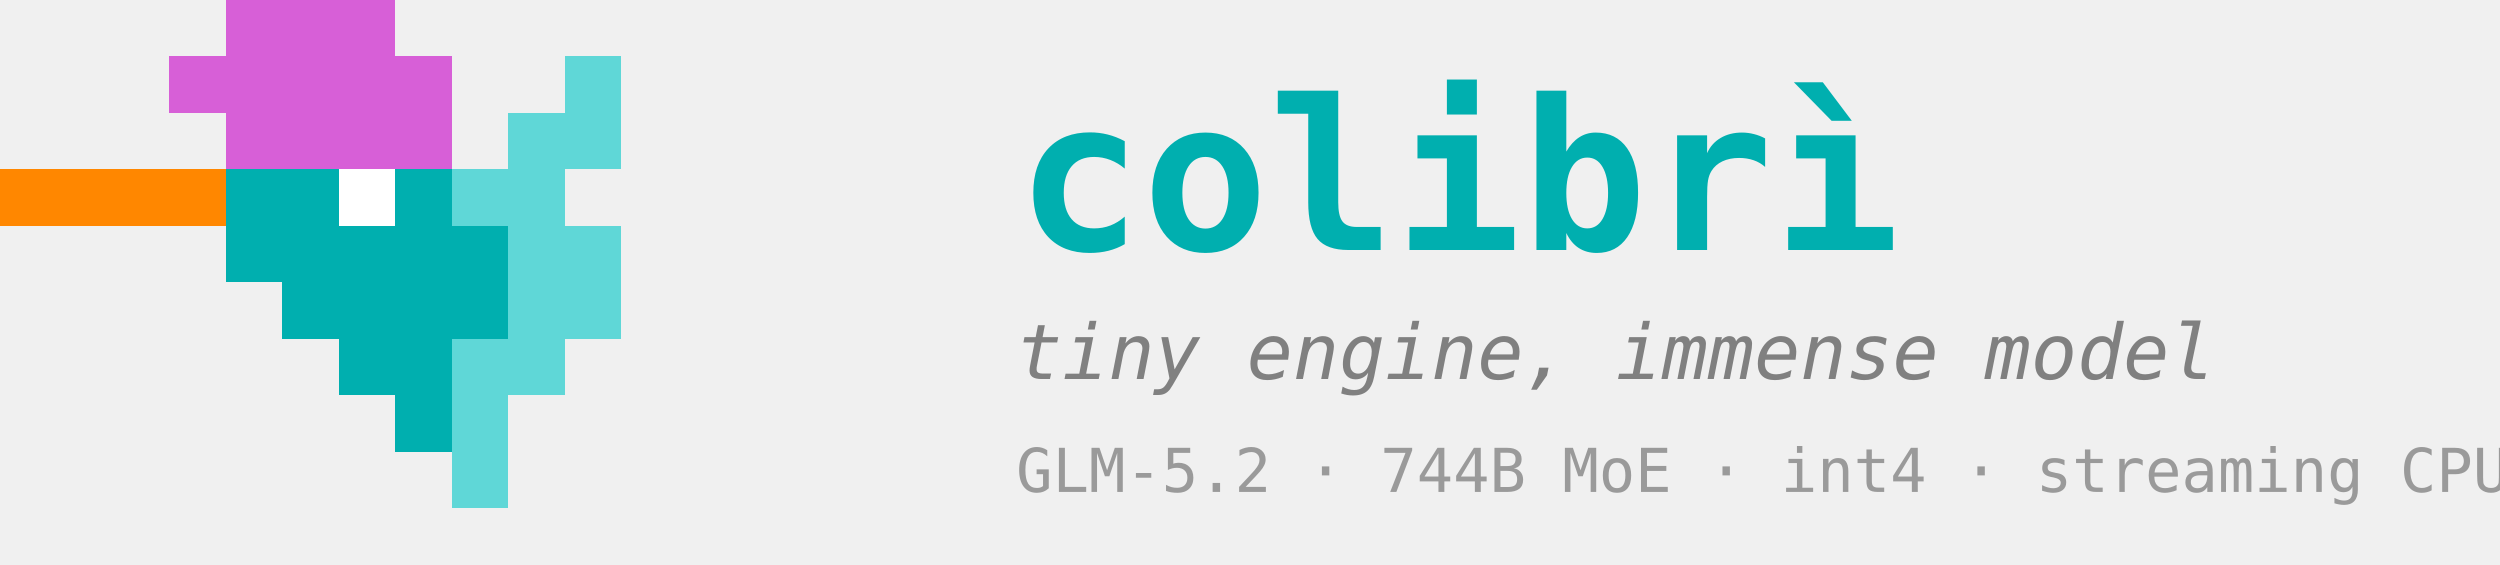
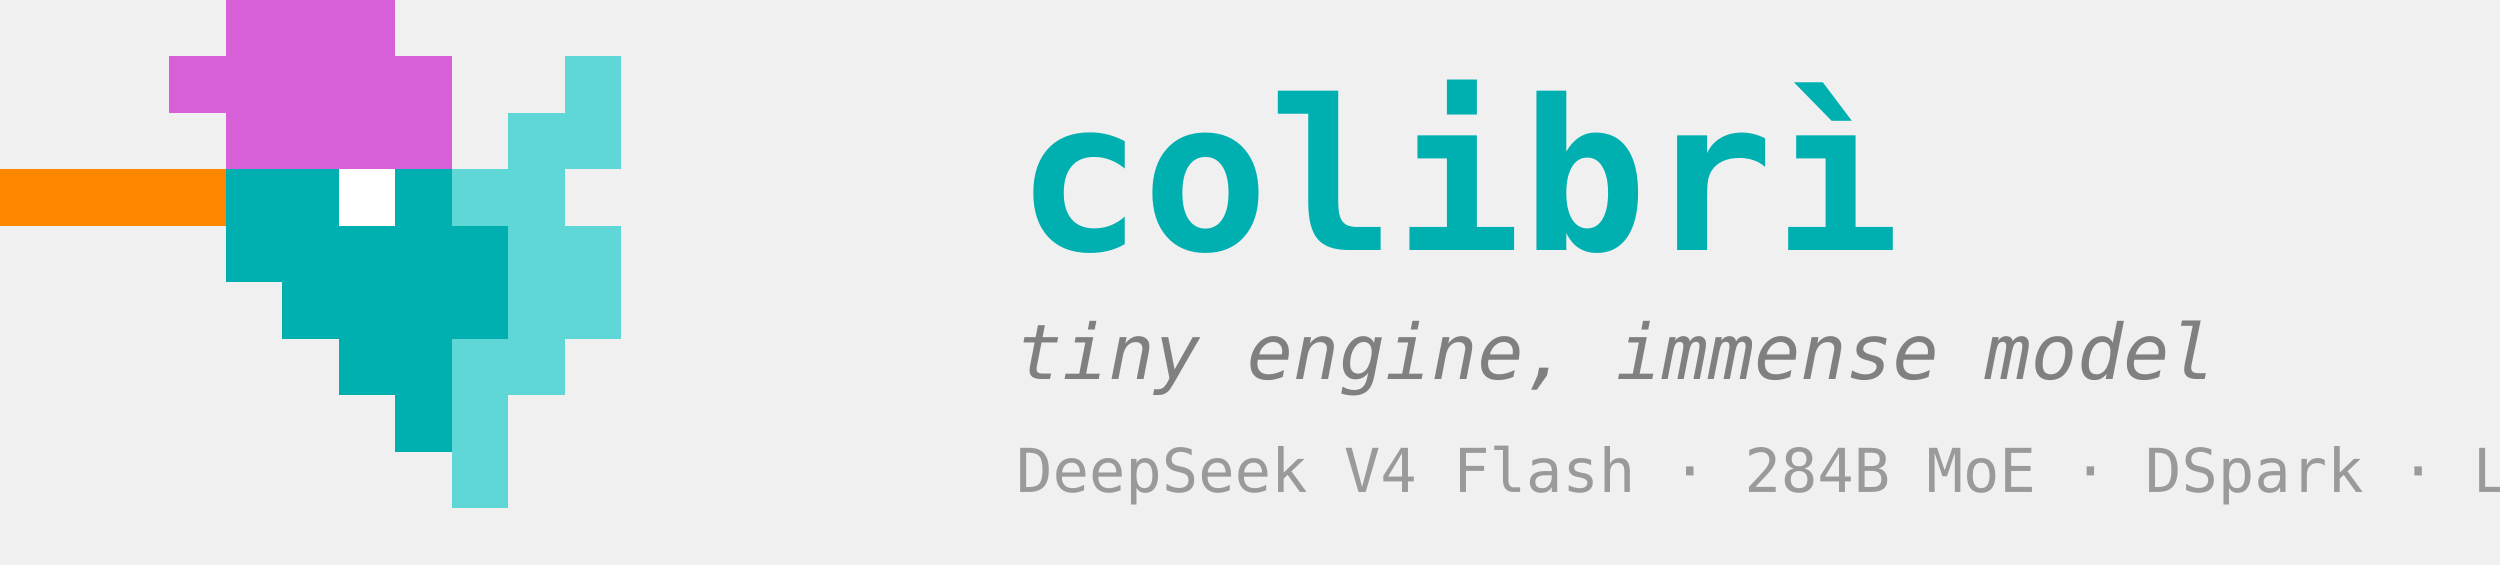
<svg xmlns="http://www.w3.org/2000/svg" width="620" height="140" viewBox="0 0 620 140">
  <g shape-rendering="crispEdges">
    <rect x="56" y="0" width="14" height="14" fill="#d75fd7" />
    <rect x="70" y="0" width="14" height="14" fill="#d75fd7" />
    <rect x="84" y="0" width="14" height="14" fill="#d75fd7" />
    <rect x="42" y="14" width="14" height="14" fill="#d75fd7" />
    <rect x="56" y="14" width="14" height="14" fill="#d75fd7" />
    <rect x="70" y="14" width="14" height="14" fill="#d75fd7" />
    <rect x="84" y="14" width="14" height="14" fill="#d75fd7" />
    <rect x="98" y="14" width="14" height="14" fill="#d75fd7" />
    <rect x="140" y="14" width="14" height="14" fill="#5fd7d7" />
    <rect x="56" y="28" width="14" height="14" fill="#d75fd7" />
    <rect x="70" y="28" width="14" height="14" fill="#d75fd7" />
    <rect x="84" y="28" width="14" height="14" fill="#d75fd7" />
    <rect x="98" y="28" width="14" height="14" fill="#d75fd7" />
    <rect x="126" y="28" width="14" height="14" fill="#5fd7d7" />
    <rect x="140" y="28" width="14" height="14" fill="#5fd7d7" />
    <rect x="0" y="42" width="14" height="14" fill="#ff8700" />
    <rect x="14" y="42" width="14" height="14" fill="#ff8700" />
    <rect x="28" y="42" width="14" height="14" fill="#ff8700" />
    <rect x="42" y="42" width="14" height="14" fill="#ff8700" />
    <rect x="56" y="42" width="14" height="14" fill="#00afaf" />
    <rect x="70" y="42" width="14" height="14" fill="#00afaf" />
    <rect x="84" y="42" width="14" height="14" fill="#ffffff" />
    <rect x="98" y="42" width="14" height="14" fill="#00afaf" />
    <rect x="112" y="42" width="14" height="14" fill="#5fd7d7" />
    <rect x="126" y="42" width="14" height="14" fill="#5fd7d7" />
    <rect x="56" y="56" width="14" height="14" fill="#00afaf" />
    <rect x="70" y="56" width="14" height="14" fill="#00afaf" />
    <rect x="84" y="56" width="14" height="14" fill="#00afaf" />
    <rect x="98" y="56" width="14" height="14" fill="#00afaf" />
    <rect x="112" y="56" width="14" height="14" fill="#00afaf" />
    <rect x="126" y="56" width="14" height="14" fill="#5fd7d7" />
    <rect x="140" y="56" width="14" height="14" fill="#5fd7d7" />
    <rect x="70" y="70" width="14" height="14" fill="#00afaf" />
    <rect x="84" y="70" width="14" height="14" fill="#00afaf" />
    <rect x="98" y="70" width="14" height="14" fill="#00afaf" />
    <rect x="112" y="70" width="14" height="14" fill="#00afaf" />
    <rect x="126" y="70" width="14" height="14" fill="#5fd7d7" />
    <rect x="140" y="70" width="14" height="14" fill="#5fd7d7" />
    <rect x="84" y="84" width="14" height="14" fill="#00afaf" />
    <rect x="98" y="84" width="14" height="14" fill="#00afaf" />
    <rect x="112" y="84" width="14" height="14" fill="#5fd7d7" />
    <rect x="126" y="84" width="14" height="14" fill="#5fd7d7" />
    <rect x="98" y="98" width="14" height="14" fill="#00afaf" />
    <rect x="112" y="98" width="14" height="14" fill="#5fd7d7" />
    <rect x="112" y="112" width="14" height="14" fill="#5fd7d7" />
  </g>
  <text x="252" y="62" font-family="ui-monospace, SFMono-Regular, Menlo, Consolas, monospace" font-size="52" font-weight="bold" fill="#00afaf">colibrì</text>
  <text x="252" y="94" font-family="ui-monospace, SFMono-Regular, Menlo, Consolas, monospace" font-size="19" fill="#808080" font-style="italic">tiny engine, immense model</text>
-   <text x="252" y="122" font-family="ui-monospace, SFMono-Regular, Menlo, Consolas, monospace" font-size="15" fill="#9a9a9a">GLM-5.2 · 744B MoE · int4 · streaming CPU</text>
+   <text x="252" y="122" font-family="ui-monospace, SFMono-Regular, Menlo, Consolas, monospace" font-size="15" fill="#9a9a9a">DeepSeek V4 Flash · 284B MoE · DSpark · Linux x86-64</text>
</svg>
